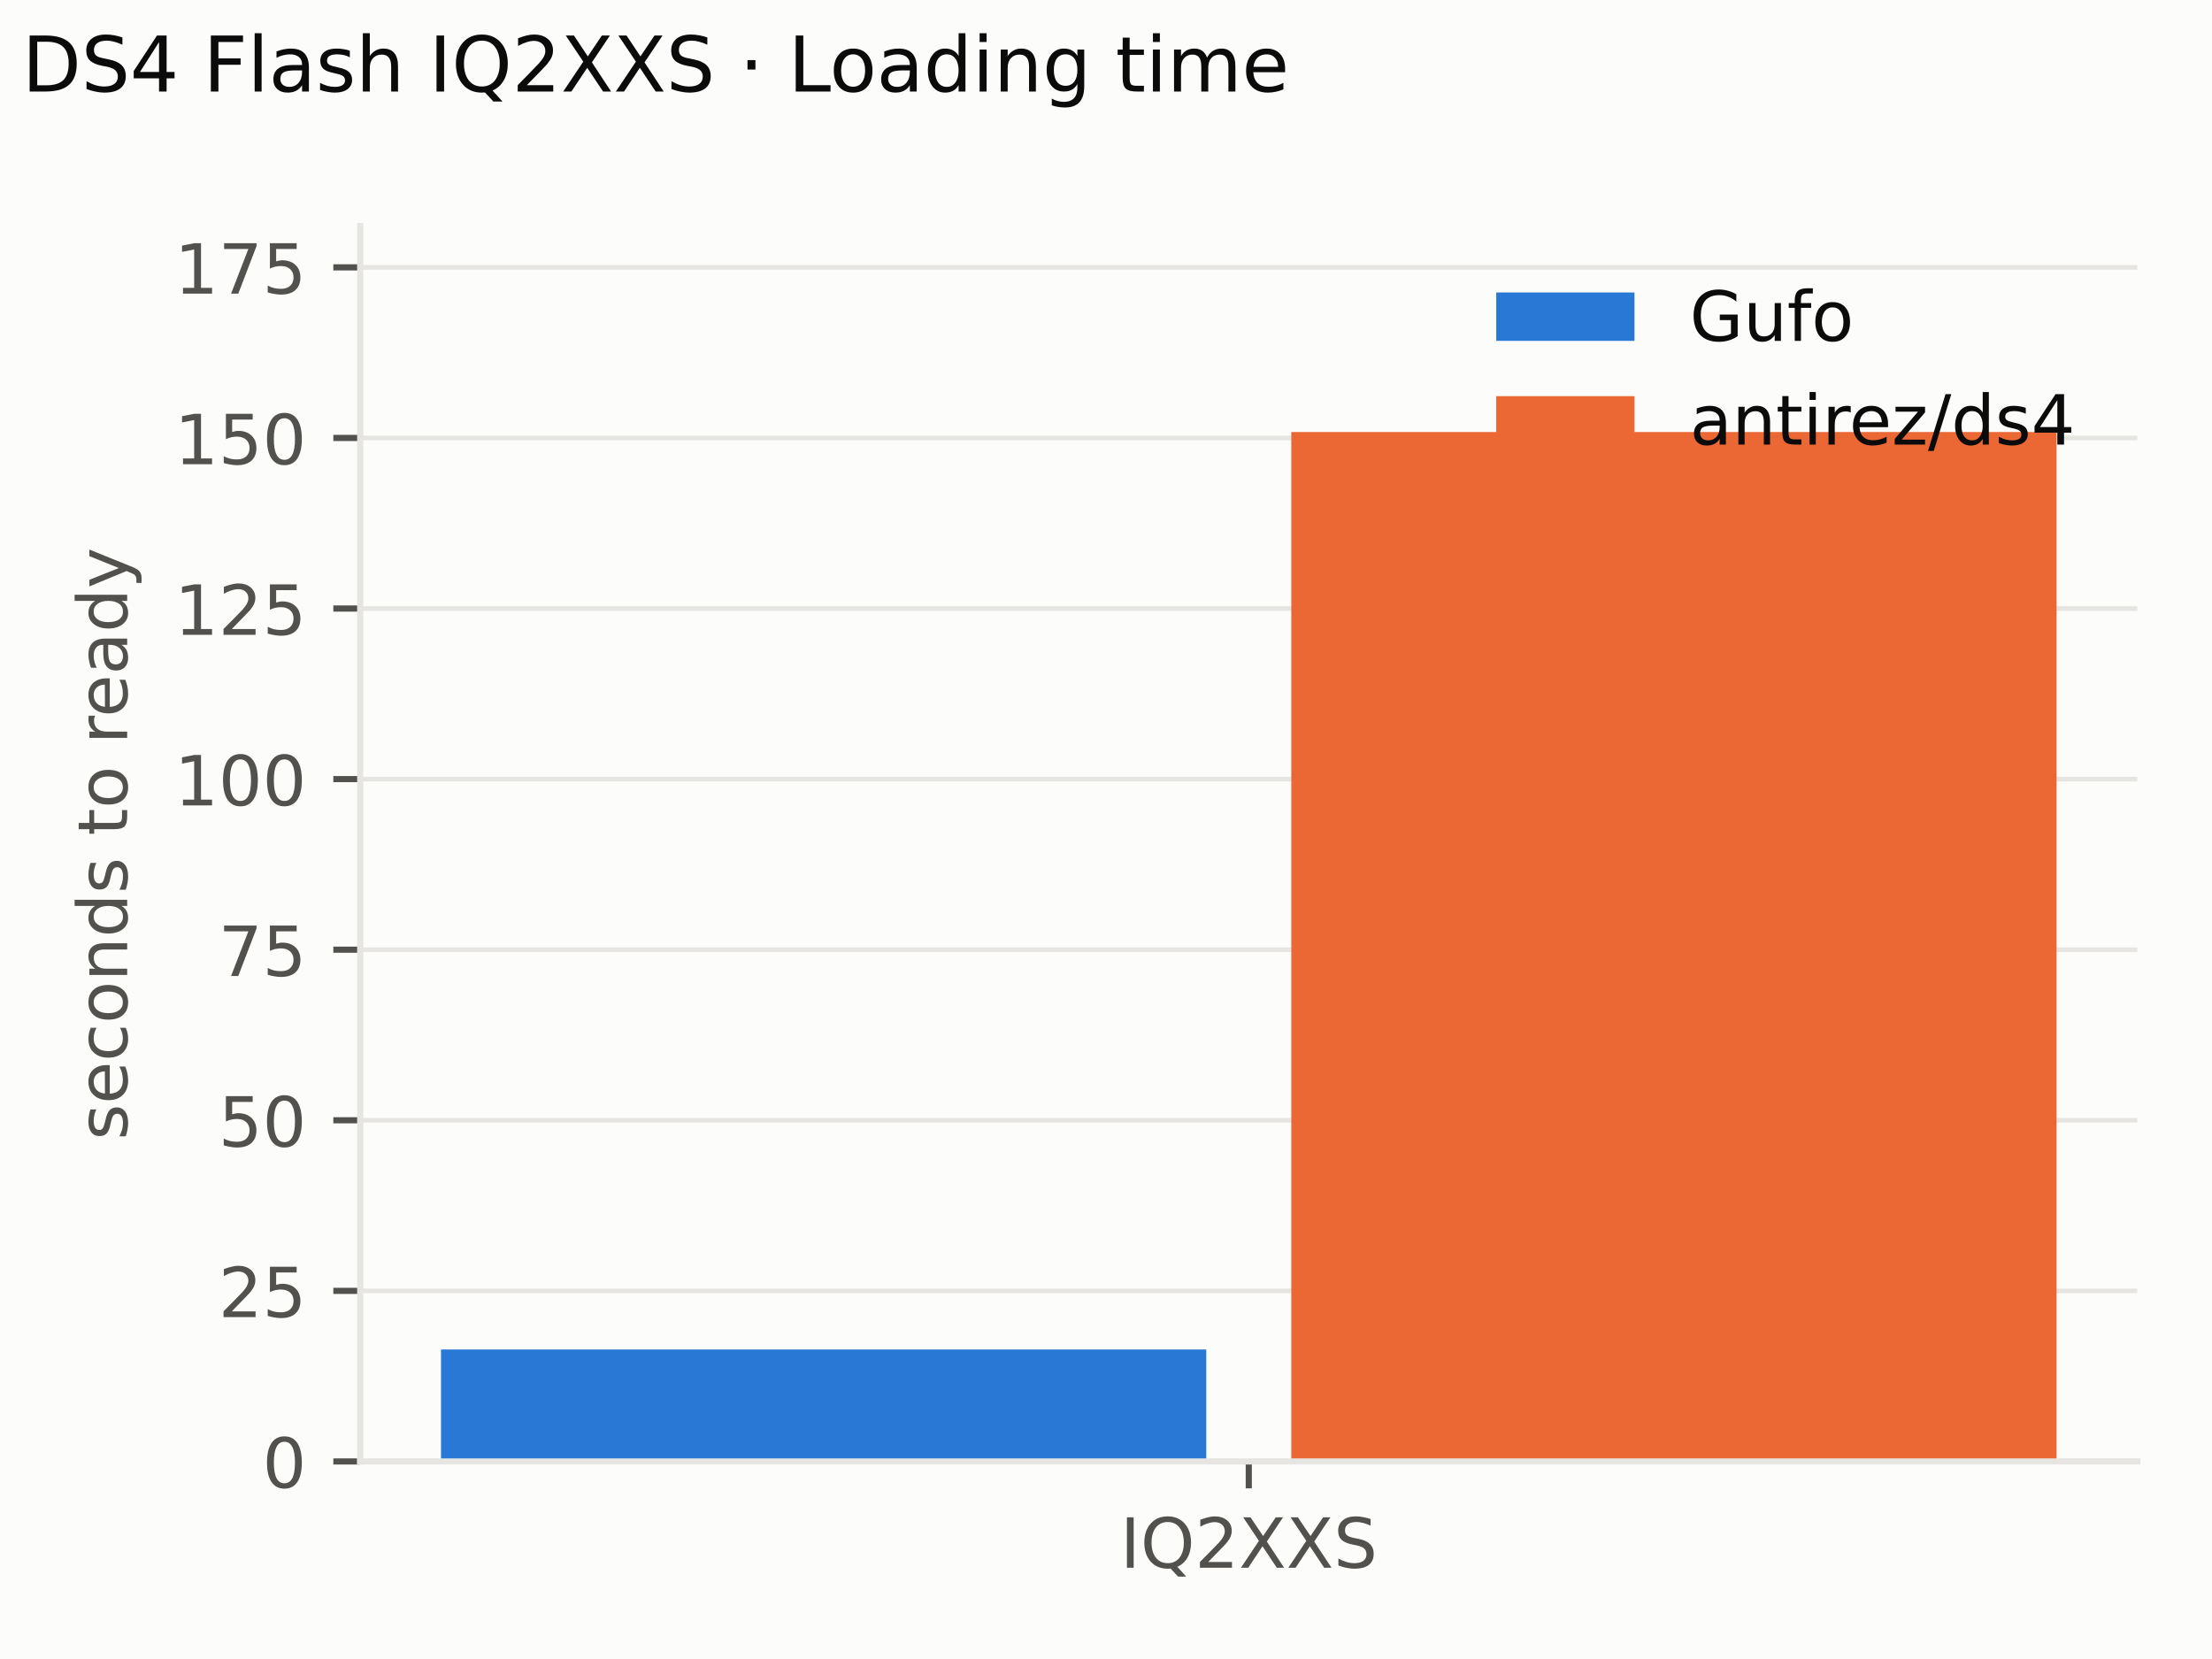
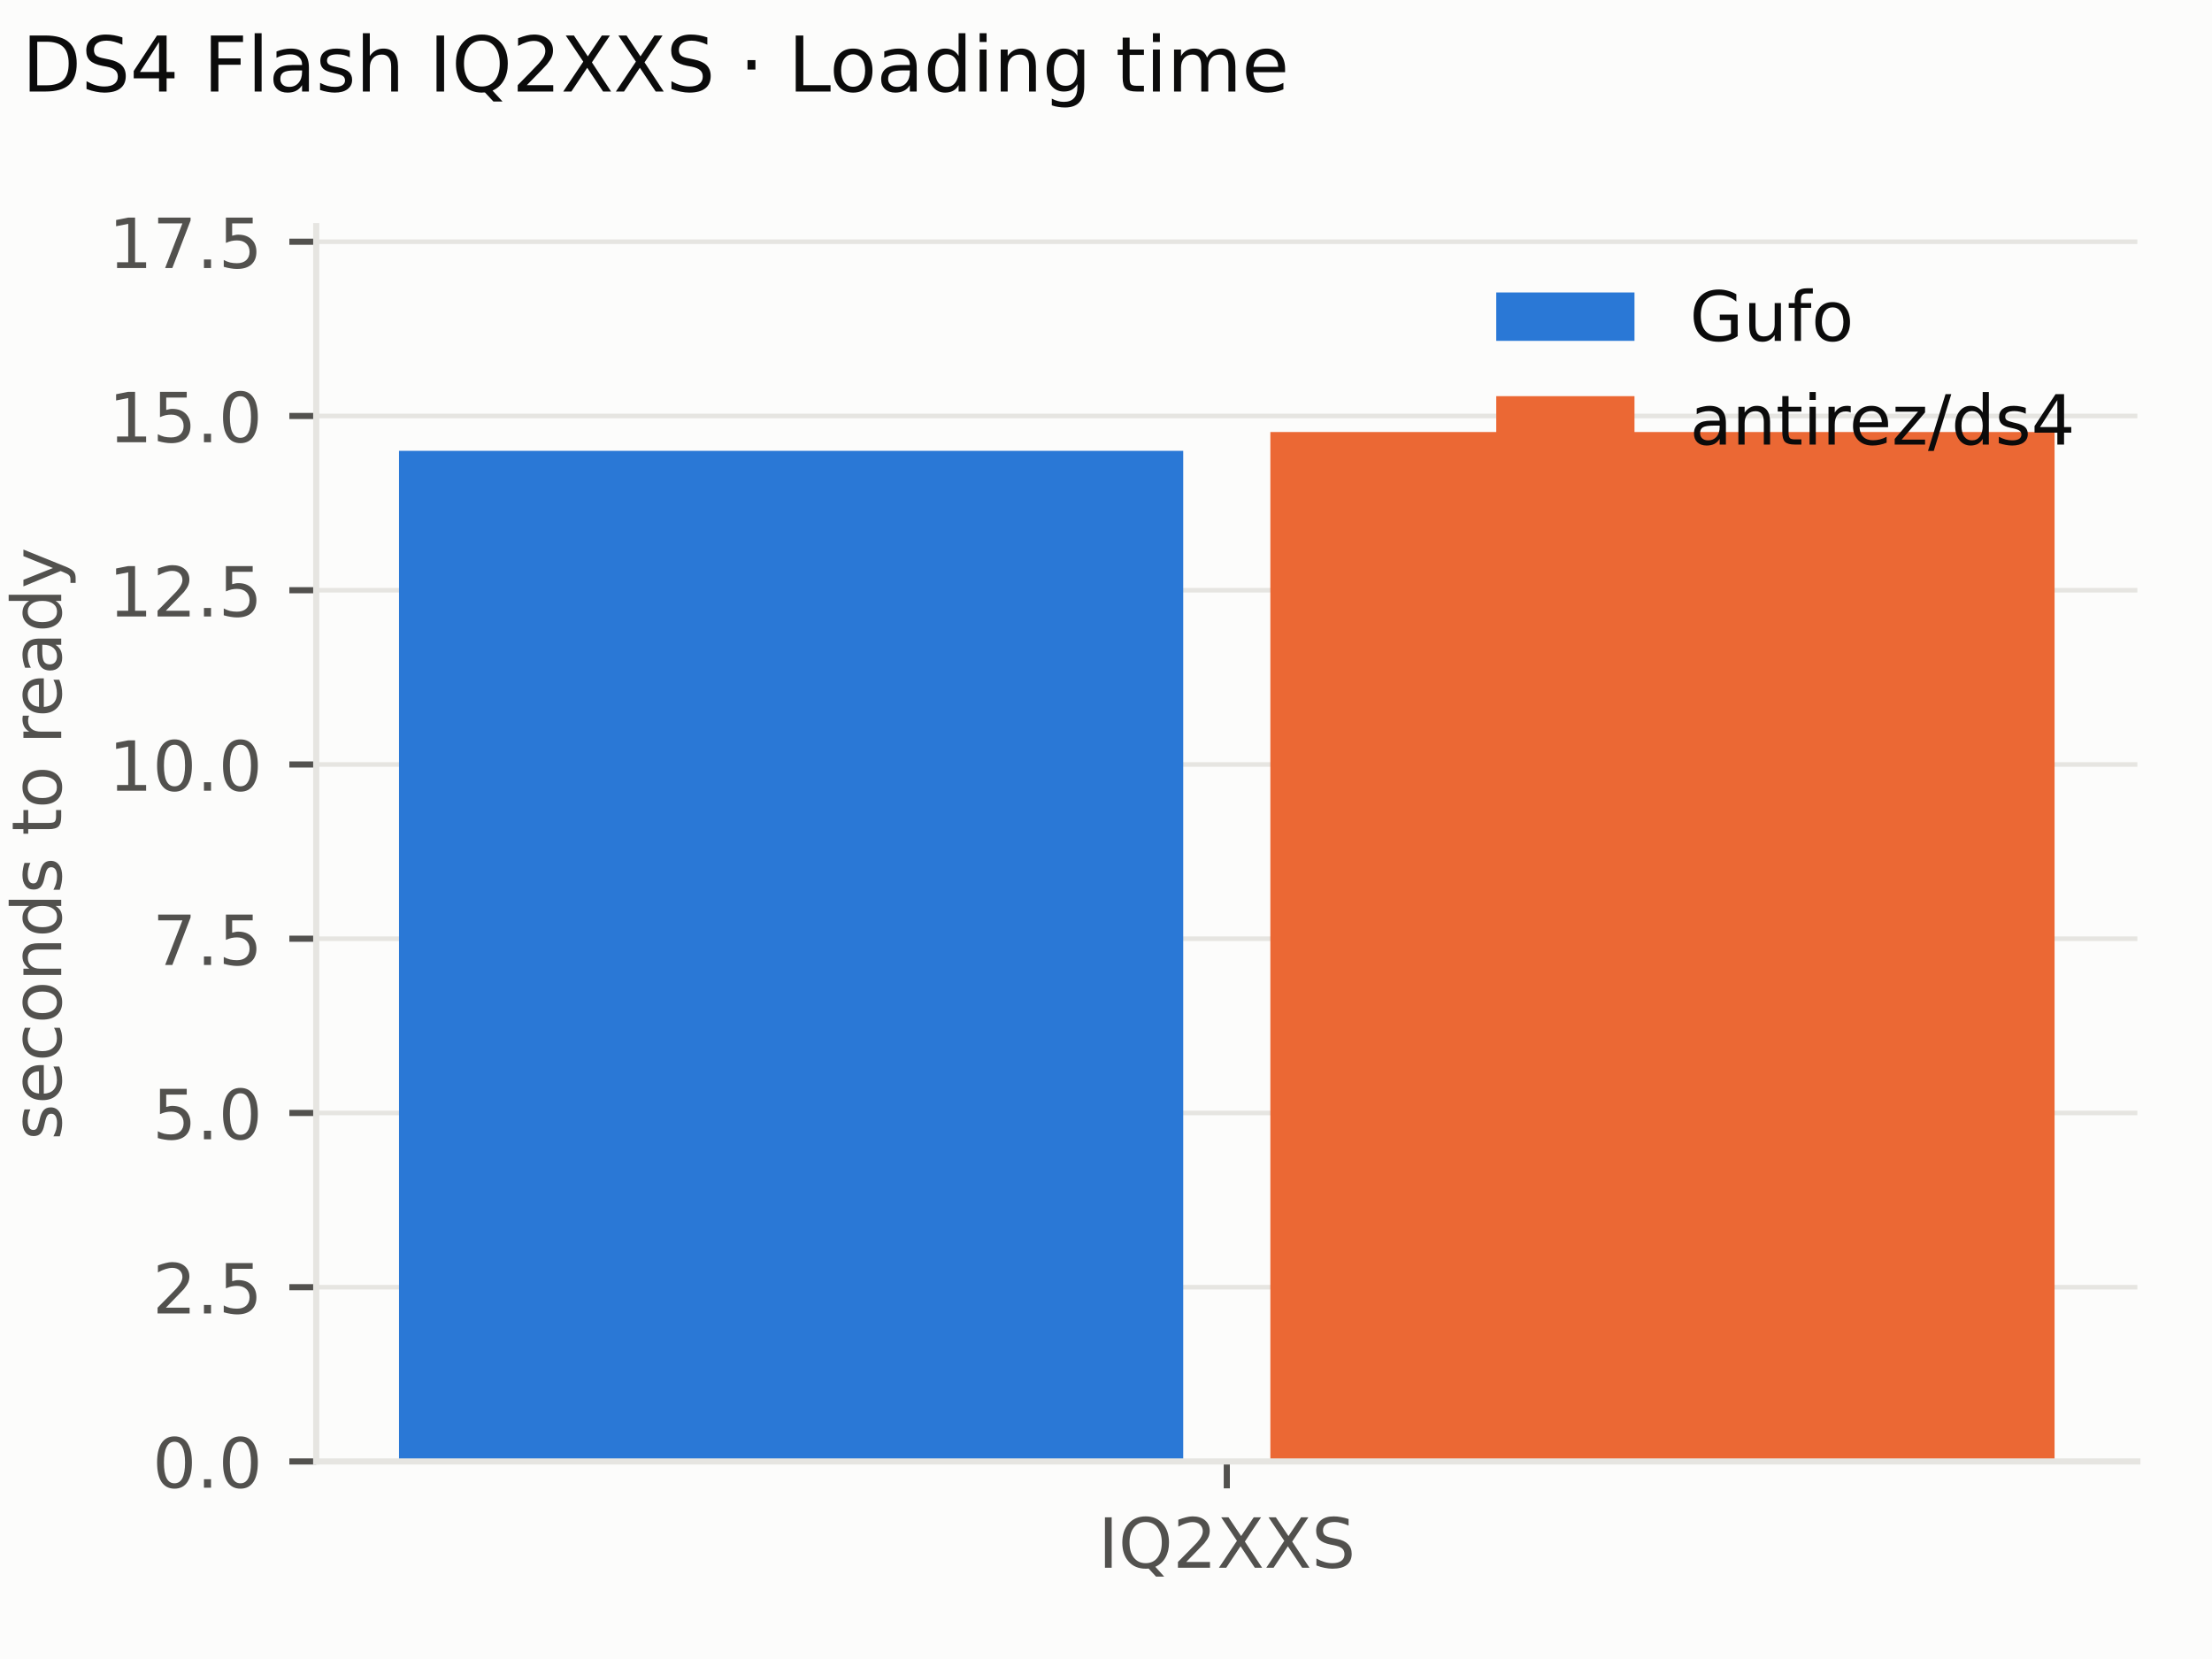
<svg xmlns="http://www.w3.org/2000/svg" xmlns:xlink="http://www.w3.org/1999/xlink" width="288pt" height="216pt" viewBox="0 0 288 216" version="1.1">
  <defs>
    <style type="text/css">*{stroke-linejoin: round; stroke-linecap: butt}</style>
  </defs>
  <g id="figure_1">
    <g id="patch_1">
      <path d="M 0 216 L 288 216 L 288 0 L 0 0 z " style="fill: #fcfcfb" />
    </g>
    <g id="axes_1">
      <g id="patch_2">
-         <path d="M 46.899 190.28 L 278.28 190.28 L 278.28 29.441 L 46.899 29.441 z " style="fill: #fcfcfb" />
+         <path d="M 41.173 190.28 L 278.28 190.28 L 278.28 29.441 L 41.173 29.441 z " style="fill: #fcfcfb" />
      </g>
      <g id="matplotlib.axis_1">
        <g id="xtick_1">
          <g id="line2d_1">
            <defs>
              <path id="m1ebf051f68" d="M 0 0 L 0 3.5 " style="stroke: #52514e; stroke-width: 0.8" />
            </defs>
            <g>
-               <use xlink:href="#m1ebf051f68" x="162.59" y="190.28" style="fill: #52514e; stroke: #52514e; stroke-width: 0.8" />
+               <use xlink:href="#m1ebf051f68" x="159.727" y="190.28" style="fill: #52514e; stroke: #52514e; stroke-width: 0.8" />
            </g>
          </g>
          <g id="text_1">
-             <text style="font-size: 9px; font-family: 'DejaVu Sans', 'Bitstream Vera Sans', 'Computer Modern Sans Serif', 'Lucida Grande', 'Verdana', 'Geneva', 'Lucid', 'Arial', 'Helvetica', 'Avant Garde', sans-serif; text-anchor: middle; fill: #52514e" x="162.59" y="204.118" transform="rotate(-0 162.5897 204.1179)">IQ2XXS</text>
+             <text style="font-size: 9px; font-family: 'DejaVu Sans', 'Bitstream Vera Sans', 'Computer Modern Sans Serif', 'Lucida Grande', 'Verdana', 'Geneva', 'Lucid', 'Arial', 'Helvetica', 'Avant Garde', sans-serif; text-anchor: middle; fill: #52514e" x="159.727" y="204.118" transform="rotate(-0 159.7266 204.1179)">IQ2XXS</text>
          </g>
        </g>
      </g>
      <g id="matplotlib.axis_2">
        <g id="ytick_1">
          <g id="line2d_2">
-             <path d="M 46.899 190.28 L 278.28 190.28 " clip-path="url(#pfc1a2f0250)" style="fill: none; stroke: #e6e5e1; stroke-width: 0.6; stroke-linecap: square" />
+             <path d="M 41.173 190.28 L 278.28 190.28 " clip-path="url(#p4ab2aaa98e)" style="fill: none; stroke: #e6e5e1; stroke-width: 0.6; stroke-linecap: square" />
          </g>
          <g id="line2d_3">
            <defs>
              <path id="m680e5b1e24" d="M 0 0 L -3.5 0 " style="stroke: #52514e; stroke-width: 0.8" />
            </defs>
            <g>
-               <use xlink:href="#m680e5b1e24" x="46.899" y="190.28" style="fill: #52514e; stroke: #52514e; stroke-width: 0.8" />
+               <use xlink:href="#m680e5b1e24" x="41.173" y="190.28" style="fill: #52514e; stroke: #52514e; stroke-width: 0.8" />
            </g>
          </g>
          <g id="text_2">
-             <text style="font-size: 9px; font-family: 'DejaVu Sans', 'Bitstream Vera Sans', 'Computer Modern Sans Serif', 'Lucida Grande', 'Verdana', 'Geneva', 'Lucid', 'Arial', 'Helvetica', 'Avant Garde', sans-serif; text-anchor: end; fill: #52514e" x="39.899" y="193.699" transform="rotate(-0 39.89945 193.6989)">0</text>
+             <text style="font-size: 9px; font-family: 'DejaVu Sans', 'Bitstream Vera Sans', 'Computer Modern Sans Serif', 'Lucida Grande', 'Verdana', 'Geneva', 'Lucid', 'Arial', 'Helvetica', 'Avant Garde', sans-serif; text-anchor: end; fill: #52514e" x="34.173" y="193.699" transform="rotate(-0 34.1732 193.6989)">0.0</text>
          </g>
        </g>
        <g id="ytick_2">
          <g id="line2d_4">
-             <path d="M 46.899 168.07 L 278.28 168.07 " clip-path="url(#pfc1a2f0250)" style="fill: none; stroke: #e6e5e1; stroke-width: 0.6; stroke-linecap: square" />
+             <path d="M 41.173 167.593 L 278.28 167.593 " clip-path="url(#p4ab2aaa98e)" style="fill: none; stroke: #e6e5e1; stroke-width: 0.6; stroke-linecap: square" />
          </g>
          <g id="line2d_5">
            <g>
-               <use xlink:href="#m680e5b1e24" x="46.899" y="168.07" style="fill: #52514e; stroke: #52514e; stroke-width: 0.8" />
+               <use xlink:href="#m680e5b1e24" x="41.173" y="167.593" style="fill: #52514e; stroke: #52514e; stroke-width: 0.8" />
            </g>
          </g>
          <g id="text_3">
-             <text style="font-size: 9px; font-family: 'DejaVu Sans', 'Bitstream Vera Sans', 'Computer Modern Sans Serif', 'Lucida Grande', 'Verdana', 'Geneva', 'Lucid', 'Arial', 'Helvetica', 'Avant Garde', sans-serif; text-anchor: end; fill: #52514e" x="39.899" y="171.489" transform="rotate(-0 39.89945 171.489)">25</text>
+             <text style="font-size: 9px; font-family: 'DejaVu Sans', 'Bitstream Vera Sans', 'Computer Modern Sans Serif', 'Lucida Grande', 'Verdana', 'Geneva', 'Lucid', 'Arial', 'Helvetica', 'Avant Garde', sans-serif; text-anchor: end; fill: #52514e" x="34.173" y="171.012" transform="rotate(-0 34.1732 171.0123)">2.5</text>
          </g>
        </g>
        <g id="ytick_3">
          <g id="line2d_6">
-             <path d="M 46.899 145.86 L 278.28 145.86 " clip-path="url(#pfc1a2f0250)" style="fill: none; stroke: #e6e5e1; stroke-width: 0.6; stroke-linecap: square" />
+             <path d="M 41.173 144.907 L 278.28 144.907 " clip-path="url(#p4ab2aaa98e)" style="fill: none; stroke: #e6e5e1; stroke-width: 0.6; stroke-linecap: square" />
          </g>
          <g id="line2d_7">
            <g>
-               <use xlink:href="#m680e5b1e24" x="46.899" y="145.86" style="fill: #52514e; stroke: #52514e; stroke-width: 0.8" />
+               <use xlink:href="#m680e5b1e24" x="41.173" y="144.907" style="fill: #52514e; stroke: #52514e; stroke-width: 0.8" />
            </g>
          </g>
          <g id="text_4">
-             <text style="font-size: 9px; font-family: 'DejaVu Sans', 'Bitstream Vera Sans', 'Computer Modern Sans Serif', 'Lucida Grande', 'Verdana', 'Geneva', 'Lucid', 'Arial', 'Helvetica', 'Avant Garde', sans-serif; text-anchor: end; fill: #52514e" x="39.899" y="149.279" transform="rotate(-0 39.89945 149.279)">50</text>
+             <text style="font-size: 9px; font-family: 'DejaVu Sans', 'Bitstream Vera Sans', 'Computer Modern Sans Serif', 'Lucida Grande', 'Verdana', 'Geneva', 'Lucid', 'Arial', 'Helvetica', 'Avant Garde', sans-serif; text-anchor: end; fill: #52514e" x="34.173" y="148.326" transform="rotate(-0 34.1732 148.3257)">5.0</text>
          </g>
        </g>
        <g id="ytick_4">
          <g id="line2d_8">
-             <path d="M 46.899 123.65 L 278.28 123.65 " clip-path="url(#pfc1a2f0250)" style="fill: none; stroke: #e6e5e1; stroke-width: 0.6; stroke-linecap: square" />
+             <path d="M 41.173 122.22 L 278.28 122.22 " clip-path="url(#p4ab2aaa98e)" style="fill: none; stroke: #e6e5e1; stroke-width: 0.6; stroke-linecap: square" />
          </g>
          <g id="line2d_9">
            <g>
-               <use xlink:href="#m680e5b1e24" x="46.899" y="123.65" style="fill: #52514e; stroke: #52514e; stroke-width: 0.8" />
+               <use xlink:href="#m680e5b1e24" x="41.173" y="122.22" style="fill: #52514e; stroke: #52514e; stroke-width: 0.8" />
            </g>
          </g>
          <g id="text_5">
-             <text style="font-size: 9px; font-family: 'DejaVu Sans', 'Bitstream Vera Sans', 'Computer Modern Sans Serif', 'Lucida Grande', 'Verdana', 'Geneva', 'Lucid', 'Arial', 'Helvetica', 'Avant Garde', sans-serif; text-anchor: end; fill: #52514e" x="39.899" y="127.069" transform="rotate(-0 39.89945 127.0691)">75</text>
+             <text style="font-size: 9px; font-family: 'DejaVu Sans', 'Bitstream Vera Sans', 'Computer Modern Sans Serif', 'Lucida Grande', 'Verdana', 'Geneva', 'Lucid', 'Arial', 'Helvetica', 'Avant Garde', sans-serif; text-anchor: end; fill: #52514e" x="34.173" y="125.639" transform="rotate(-0 34.1732 125.639)">7.5</text>
          </g>
        </g>
        <g id="ytick_5">
          <g id="line2d_10">
-             <path d="M 46.899 101.44 L 278.28 101.44 " clip-path="url(#pfc1a2f0250)" style="fill: none; stroke: #e6e5e1; stroke-width: 0.6; stroke-linecap: square" />
+             <path d="M 41.173 99.533 L 278.28 99.533 " clip-path="url(#p4ab2aaa98e)" style="fill: none; stroke: #e6e5e1; stroke-width: 0.6; stroke-linecap: square" />
          </g>
          <g id="line2d_11">
            <g>
-               <use xlink:href="#m680e5b1e24" x="46.899" y="101.44" style="fill: #52514e; stroke: #52514e; stroke-width: 0.8" />
+               <use xlink:href="#m680e5b1e24" x="41.173" y="99.533" style="fill: #52514e; stroke: #52514e; stroke-width: 0.8" />
            </g>
          </g>
          <g id="text_6">
-             <text style="font-size: 9px; font-family: 'DejaVu Sans', 'Bitstream Vera Sans', 'Computer Modern Sans Serif', 'Lucida Grande', 'Verdana', 'Geneva', 'Lucid', 'Arial', 'Helvetica', 'Avant Garde', sans-serif; text-anchor: end; fill: #52514e" x="39.899" y="104.859" transform="rotate(-0 39.89945 104.8591)">100</text>
+             <text style="font-size: 9px; font-family: 'DejaVu Sans', 'Bitstream Vera Sans', 'Computer Modern Sans Serif', 'Lucida Grande', 'Verdana', 'Geneva', 'Lucid', 'Arial', 'Helvetica', 'Avant Garde', sans-serif; text-anchor: end; fill: #52514e" x="34.173" y="102.952" transform="rotate(-0 34.1732 102.9524)">10.0</text>
          </g>
        </g>
        <g id="ytick_6">
          <g id="line2d_12">
-             <path d="M 46.899 79.23 L 278.28 79.23 " clip-path="url(#pfc1a2f0250)" style="fill: none; stroke: #e6e5e1; stroke-width: 0.6; stroke-linecap: square" />
+             <path d="M 41.173 76.847 L 278.28 76.847 " clip-path="url(#p4ab2aaa98e)" style="fill: none; stroke: #e6e5e1; stroke-width: 0.6; stroke-linecap: square" />
          </g>
          <g id="line2d_13">
            <g>
-               <use xlink:href="#m680e5b1e24" x="46.899" y="79.23" style="fill: #52514e; stroke: #52514e; stroke-width: 0.8" />
+               <use xlink:href="#m680e5b1e24" x="41.173" y="76.847" style="fill: #52514e; stroke: #52514e; stroke-width: 0.8" />
            </g>
          </g>
          <g id="text_7">
-             <text style="font-size: 9px; font-family: 'DejaVu Sans', 'Bitstream Vera Sans', 'Computer Modern Sans Serif', 'Lucida Grande', 'Verdana', 'Geneva', 'Lucid', 'Arial', 'Helvetica', 'Avant Garde', sans-serif; text-anchor: end; fill: #52514e" x="39.899" y="82.649" transform="rotate(-0 39.89945 82.64913)">125</text>
+             <text style="font-size: 9px; font-family: 'DejaVu Sans', 'Bitstream Vera Sans', 'Computer Modern Sans Serif', 'Lucida Grande', 'Verdana', 'Geneva', 'Lucid', 'Arial', 'Helvetica', 'Avant Garde', sans-serif; text-anchor: end; fill: #52514e" x="34.173" y="80.266" transform="rotate(-0 34.1732 80.26573)">12.5</text>
          </g>
        </g>
        <g id="ytick_7">
          <g id="line2d_14">
-             <path d="M 46.899 57.02 L 278.28 57.02 " clip-path="url(#pfc1a2f0250)" style="fill: none; stroke: #e6e5e1; stroke-width: 0.6; stroke-linecap: square" />
+             <path d="M 41.173 54.16 L 278.28 54.16 " clip-path="url(#p4ab2aaa98e)" style="fill: none; stroke: #e6e5e1; stroke-width: 0.6; stroke-linecap: square" />
          </g>
          <g id="line2d_15">
            <g>
-               <use xlink:href="#m680e5b1e24" x="46.899" y="57.02" style="fill: #52514e; stroke: #52514e; stroke-width: 0.8" />
+               <use xlink:href="#m680e5b1e24" x="41.173" y="54.16" style="fill: #52514e; stroke: #52514e; stroke-width: 0.8" />
            </g>
          </g>
          <g id="text_8">
-             <text style="font-size: 9px; font-family: 'DejaVu Sans', 'Bitstream Vera Sans', 'Computer Modern Sans Serif', 'Lucida Grande', 'Verdana', 'Geneva', 'Lucid', 'Arial', 'Helvetica', 'Avant Garde', sans-serif; text-anchor: end; fill: #52514e" x="39.899" y="60.439" transform="rotate(-0 39.89945 60.43917)">150</text>
+             <text style="font-size: 9px; font-family: 'DejaVu Sans', 'Bitstream Vera Sans', 'Computer Modern Sans Serif', 'Lucida Grande', 'Verdana', 'Geneva', 'Lucid', 'Arial', 'Helvetica', 'Avant Garde', sans-serif; text-anchor: end; fill: #52514e" x="34.173" y="57.579" transform="rotate(-0 34.1732 57.57909)">15.0</text>
          </g>
        </g>
        <g id="ytick_8">
          <g id="line2d_16">
-             <path d="M 46.899 34.81 L 278.28 34.81 " clip-path="url(#pfc1a2f0250)" style="fill: none; stroke: #e6e5e1; stroke-width: 0.6; stroke-linecap: square" />
+             <path d="M 41.173 31.474 L 278.28 31.474 " clip-path="url(#p4ab2aaa98e)" style="fill: none; stroke: #e6e5e1; stroke-width: 0.6; stroke-linecap: square" />
          </g>
          <g id="line2d_17">
            <g>
-               <use xlink:href="#m680e5b1e24" x="46.899" y="34.81" style="fill: #52514e; stroke: #52514e; stroke-width: 0.8" />
+               <use xlink:href="#m680e5b1e24" x="41.173" y="31.474" style="fill: #52514e; stroke: #52514e; stroke-width: 0.8" />
            </g>
          </g>
          <g id="text_9">
-             <text style="font-size: 9px; font-family: 'DejaVu Sans', 'Bitstream Vera Sans', 'Computer Modern Sans Serif', 'Lucida Grande', 'Verdana', 'Geneva', 'Lucid', 'Arial', 'Helvetica', 'Avant Garde', sans-serif; text-anchor: end; fill: #52514e" x="39.899" y="38.229" transform="rotate(-0 39.89945 38.22921)">175</text>
+             <text style="font-size: 9px; font-family: 'DejaVu Sans', 'Bitstream Vera Sans', 'Computer Modern Sans Serif', 'Lucida Grande', 'Verdana', 'Geneva', 'Lucid', 'Arial', 'Helvetica', 'Avant Garde', sans-serif; text-anchor: end; fill: #52514e" x="34.173" y="34.892" transform="rotate(-0 34.1732 34.89245)">17.5</text>
          </g>
        </g>
        <g id="text_10">
-           <text style="font-size: 9px; font-family: 'DejaVu Sans', 'Bitstream Vera Sans', 'Computer Modern Sans Serif', 'Lucida Grande', 'Verdana', 'Geneva', 'Lucid', 'Arial', 'Helvetica', 'Avant Garde', sans-serif; text-anchor: middle; fill: #52514e" x="16.559" y="109.86" transform="rotate(-90 16.55859 109.8604)">seconds to ready</text>
+           <text style="font-size: 9px; font-family: 'DejaVu Sans', 'Bitstream Vera Sans', 'Computer Modern Sans Serif', 'Lucida Grande', 'Verdana', 'Geneva', 'Lucid', 'Arial', 'Helvetica', 'Avant Garde', sans-serif; text-anchor: middle; fill: #52514e" x="7.972" y="109.86" transform="rotate(-90 7.972031 109.8604)">seconds to ready</text>
        </g>
      </g>
      <g id="patch_3">
-         <path d="M 57.417 190.28 L 157.054 190.28 L 157.054 175.701 L 57.417 175.701 z " clip-path="url(#pfc1a2f0250)" style="fill: #2a78d6" />
+         <path d="M 51.951 190.28 L 154.054 190.28 L 154.054 58.697 L 51.951 58.697 z " clip-path="url(#p4ab2aaa98e)" style="fill: #2a78d6" />
      </g>
      <g id="patch_4">
-         <path d="M 168.125 190.28 L 267.763 190.28 L 267.763 56.247 L 168.125 56.247 z " clip-path="url(#pfc1a2f0250)" style="fill: #eb6834" />
+         <path d="M 165.399 190.28 L 267.502 190.28 L 267.502 56.247 L 165.399 56.247 z " clip-path="url(#p4ab2aaa98e)" style="fill: #eb6834" />
      </g>
      <g id="patch_5">
-         <path d="M 46.899 190.28 L 46.899 29.441 " style="fill: none; stroke: #e6e5e1; stroke-width: 0.8; stroke-linejoin: miter; stroke-linecap: square" />
+         <path d="M 41.173 190.28 L 41.173 29.441 " style="fill: none; stroke: #e6e5e1; stroke-width: 0.8; stroke-linejoin: miter; stroke-linecap: square" />
      </g>
      <g id="patch_6">
-         <path d="M 46.899 190.28 L 278.28 190.28 " style="fill: none; stroke: #e6e5e1; stroke-width: 0.8; stroke-linejoin: miter; stroke-linecap: square" />
+         <path d="M 41.173 190.28 L 278.28 190.28 " style="fill: none; stroke: #e6e5e1; stroke-width: 0.8; stroke-linejoin: miter; stroke-linecap: square" />
      </g>
      <g id="legend_1">
        <g id="patch_7">
          <path d="M 194.809 44.379 L 212.809 44.379 L 212.809 38.079 L 194.809 38.079 z " style="fill: #2a78d6" />
        </g>
        <g id="text_11">
          <text style="font-size: 9px; font-family: 'DejaVu Sans', 'Bitstream Vera Sans', 'Computer Modern Sans Serif', 'Lucida Grande', 'Verdana', 'Geneva', 'Lucid', 'Arial', 'Helvetica', 'Avant Garde', sans-serif; text-anchor: start; fill: #0b0b0b" x="220.009" y="44.379" transform="rotate(-0 220.0092 44.37938)">Gufo</text>
        </g>
        <g id="patch_8">
          <path d="M 194.809 57.88 L 212.809 57.88 L 212.809 51.58 L 194.809 51.58 z " style="fill: #eb6834" />
        </g>
        <g id="text_12">
          <text style="font-size: 9px; font-family: 'DejaVu Sans', 'Bitstream Vera Sans', 'Computer Modern Sans Serif', 'Lucida Grande', 'Verdana', 'Geneva', 'Lucid', 'Arial', 'Helvetica', 'Avant Garde', sans-serif; text-anchor: start; fill: #0b0b0b" x="220.009" y="57.88" transform="rotate(-0 220.0092 57.88008)">antirez/ds4</text>
        </g>
      </g>
    </g>
    <g id="text_13">
      <text style="font-size: 10px; font-family: 'DejaVu Sans', 'Bitstream Vera Sans', 'Computer Modern Sans Serif', 'Lucida Grande', 'Verdana', 'Geneva', 'Lucid', 'Arial', 'Helvetica', 'Avant Garde', sans-serif; text-anchor: start; fill: #0b0b0b" x="2.88" y="11.918" transform="rotate(-0 2.88 11.91844)">DS4 Flash IQ2XXS · Loading time</text>
    </g>
  </g>
  <defs>
-     <clipPath id="pfc1a2f0250">
-       <rect x="46.899" y="29.441" width="231.381" height="160.839" />
+     <clipPath id="p4ab2aaa98e">
+       <rect x="41.173" y="29.441" width="237.107" height="160.839" />
    </clipPath>
  </defs>
</svg>
